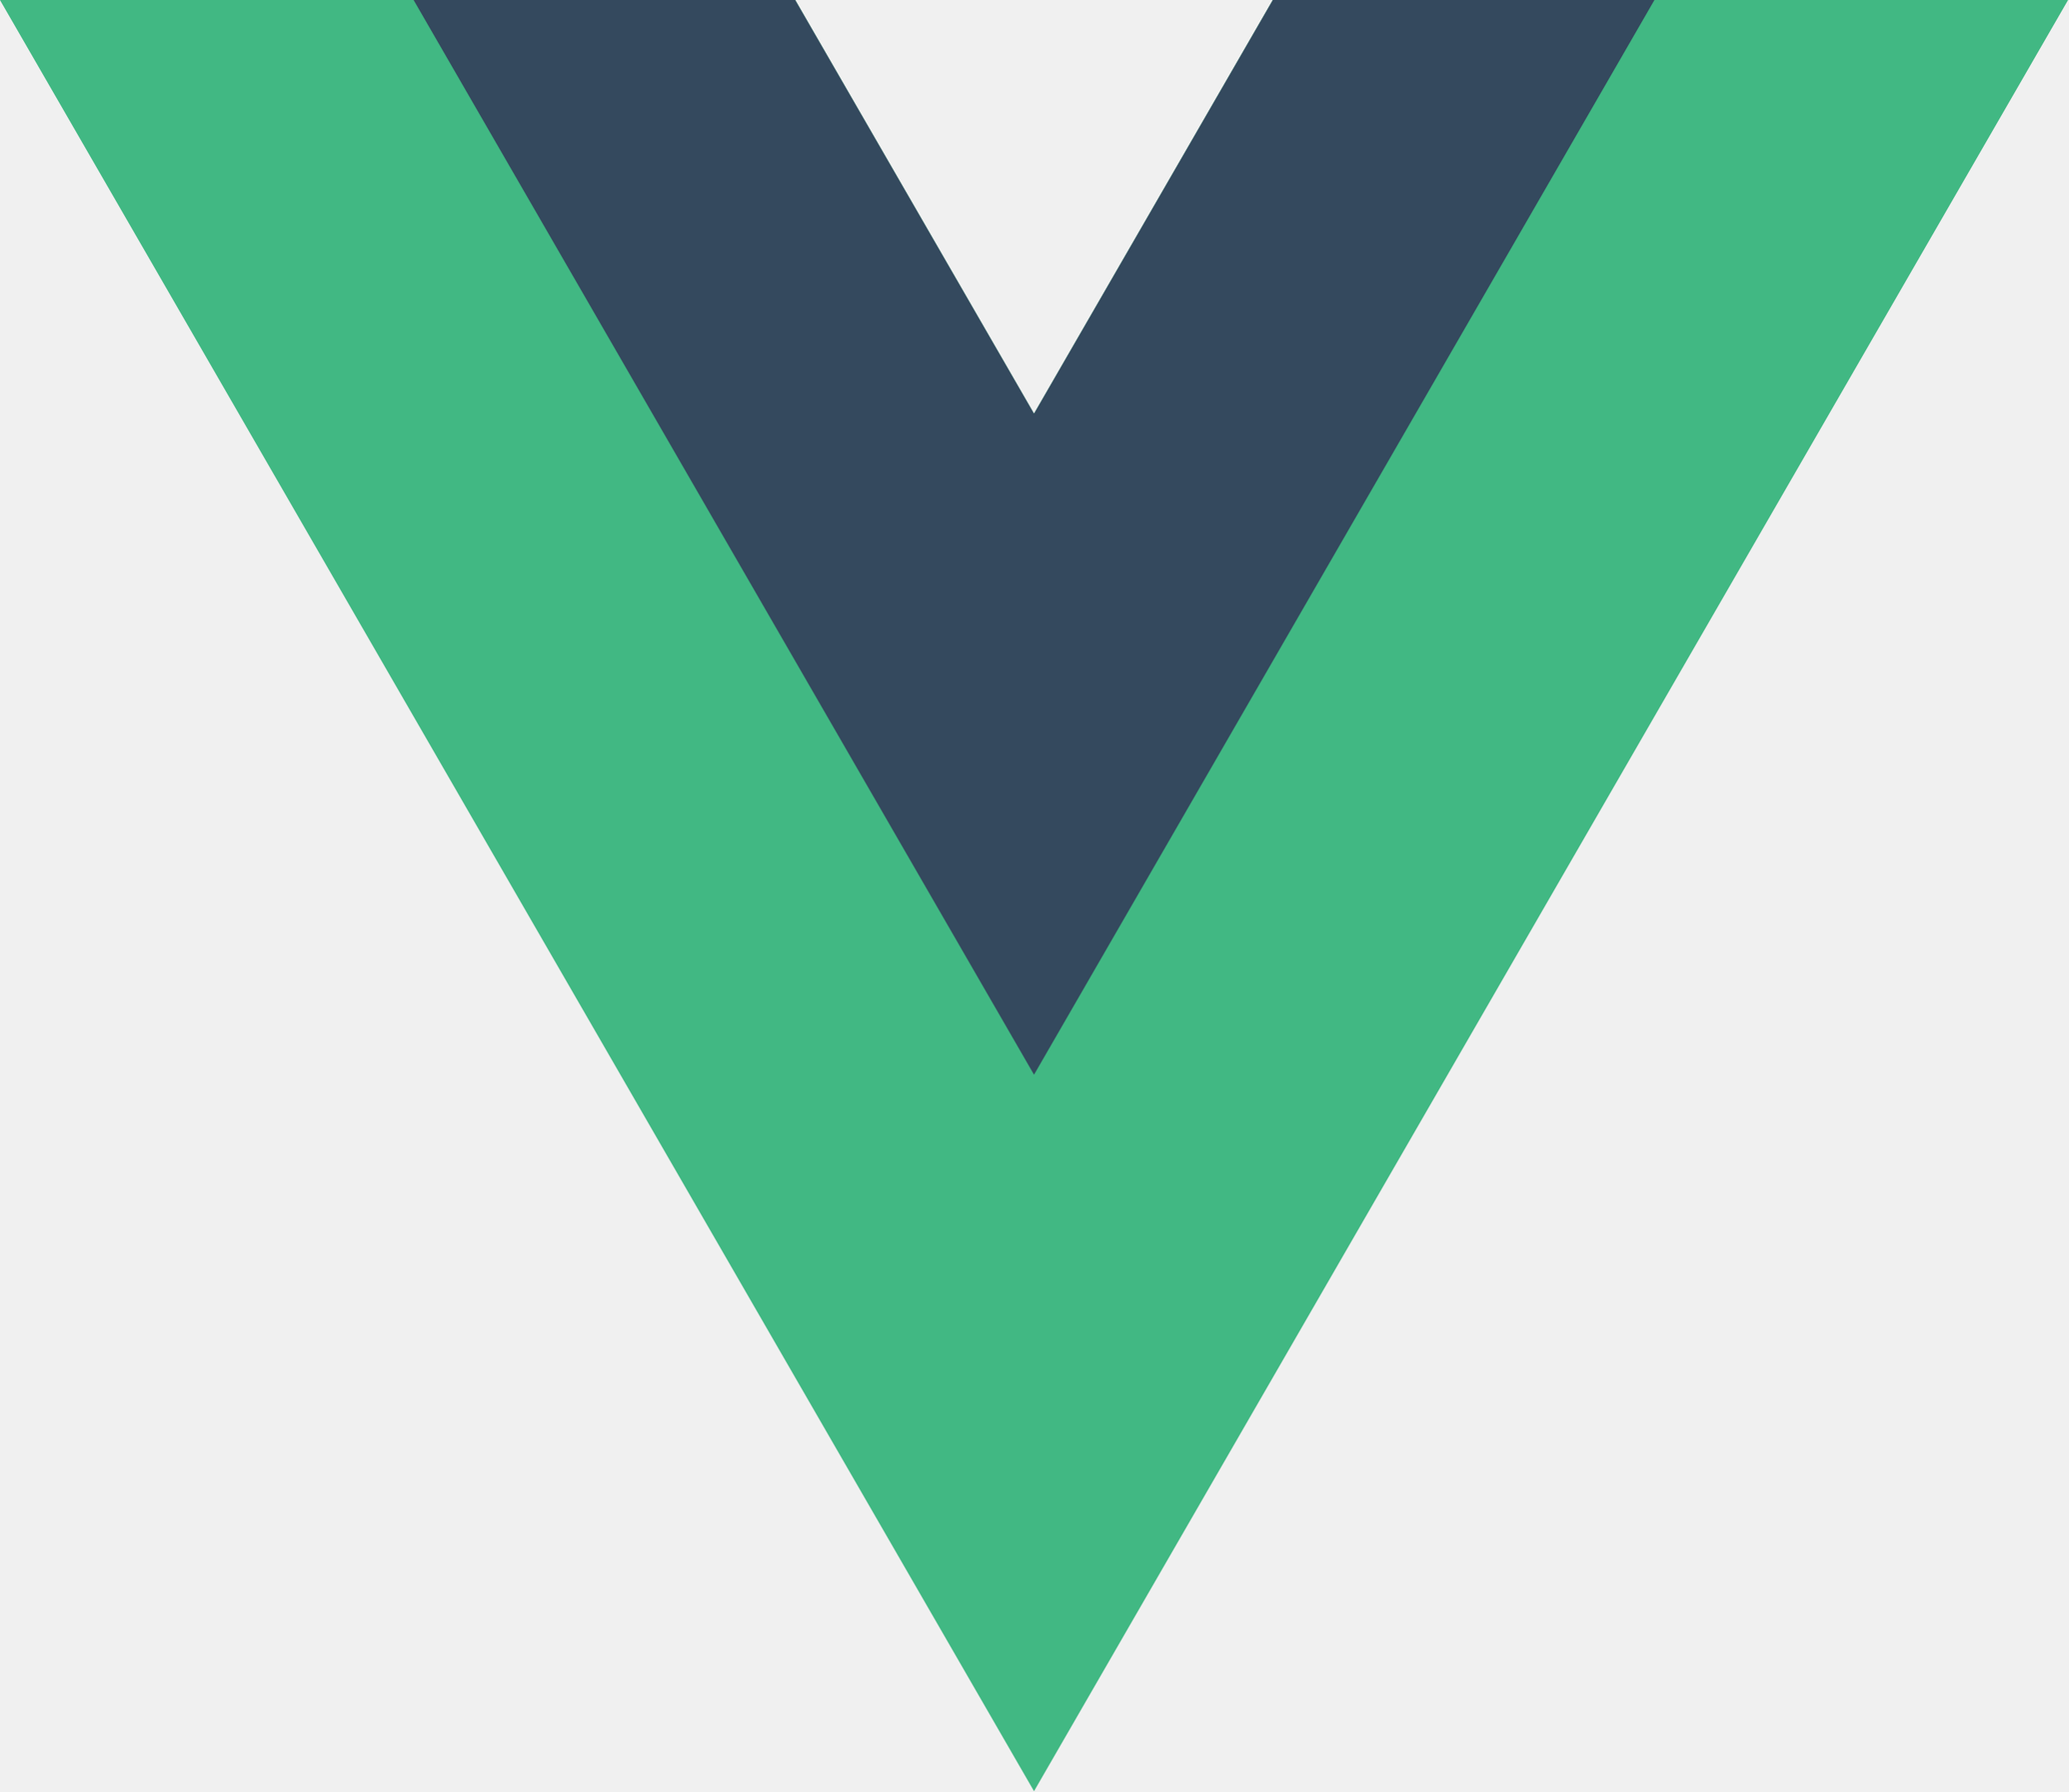
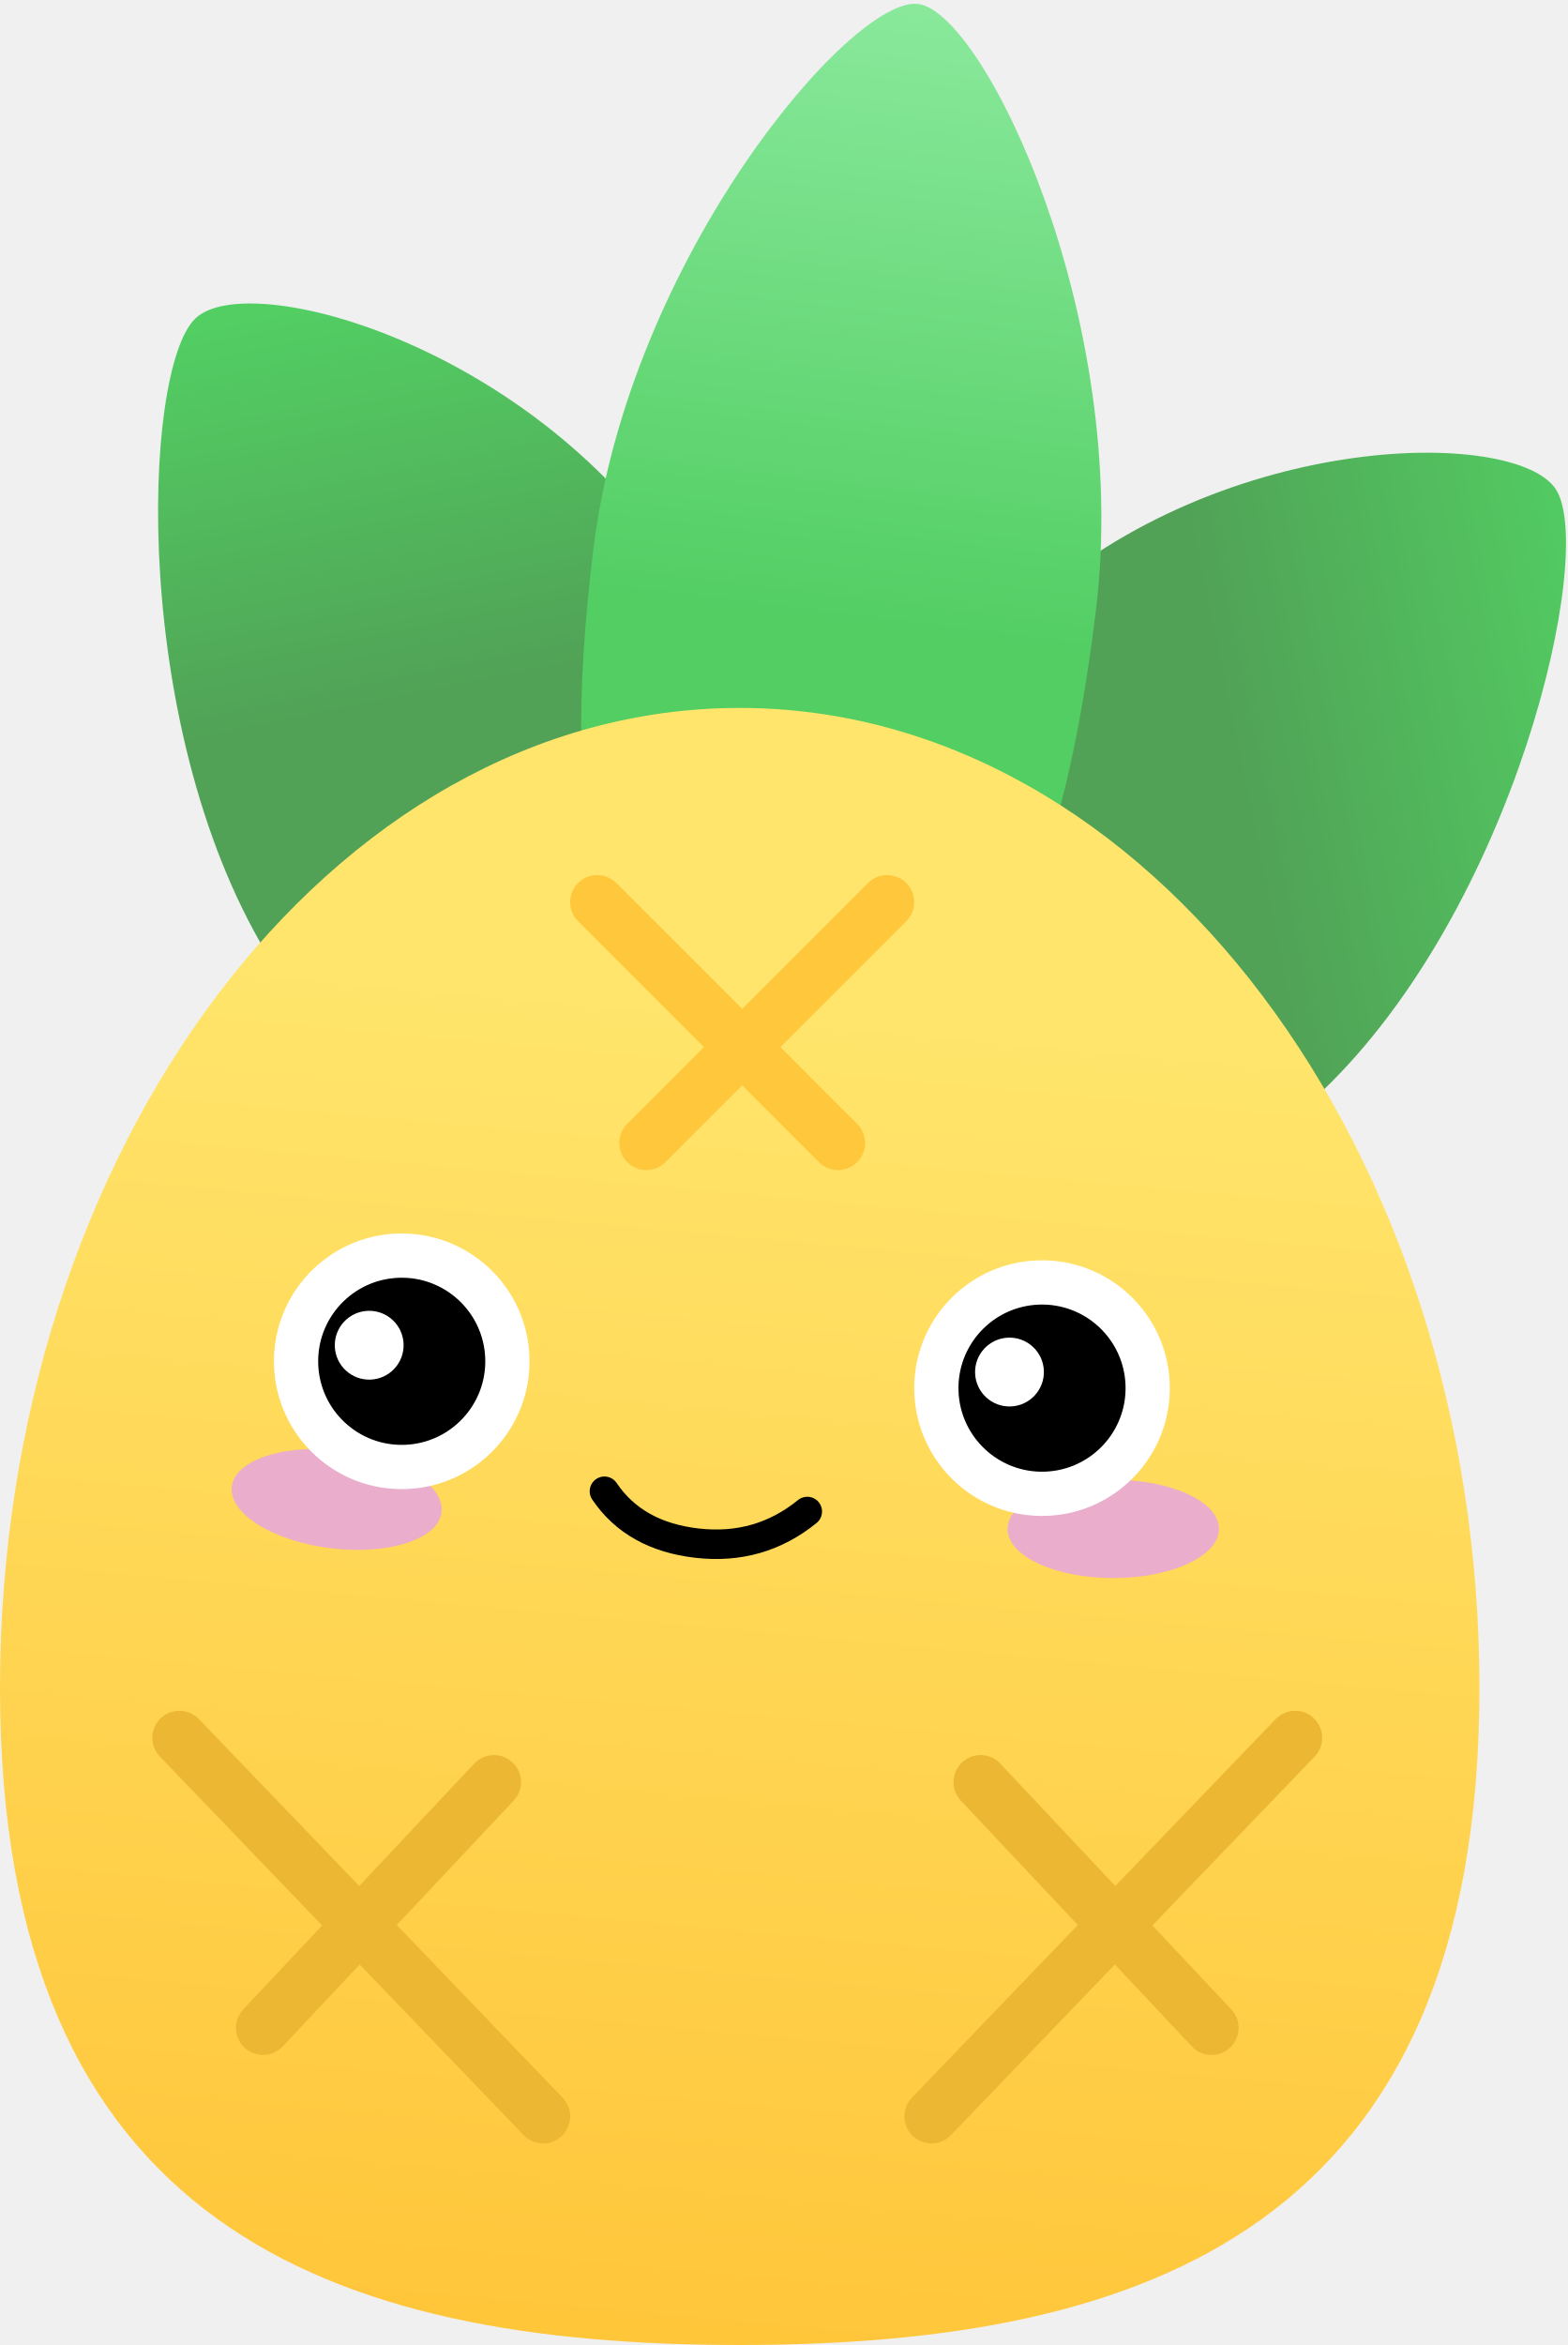
- <svg xmlns="http://www.w3.org/2000/svg" viewBox="0 0 261.76 226.69">
-   <path d="M161.096.001l-30.225 52.351L100.647.001H-.005l130.877 226.688L261.749.001z" fill="#41b883" />
-   <path d="M161.096.001l-30.225 52.351L100.647.001H52.346l78.526 136.01L209.398.001z" fill="#34495e" />
+ <svg xmlns="http://www.w3.org/2000/svg" xmlns:xlink="http://www.w3.org/1999/xlink" height="477" viewBox="0 0 319 477" width="319">
+   <linearGradient id="a">
+     <stop offset="0" stop-color="#52ce63" />
+     <stop offset="1" stop-color="#51a256" />
+   </linearGradient>
+   <linearGradient id="b" x1="55.342%" x2="42.817%" xlink:href="#a" y1="0%" y2="42.863%" />
+   <linearGradient id="c" x1="55.349%" x2="42.808%" xlink:href="#a" y1="0%" y2="42.863%" />
+   <linearGradient id="d" x1="50%" x2="50%" y1="0%" y2="58.811%">
+     <stop offset="0" stop-color="#8ae99c" />
+     <stop offset="1" stop-color="#52ce63" />
+   </linearGradient>
+   <linearGradient id="e" x1="51.378%" x2="44.585%" y1="17.473%" y2="100%">
+     <stop offset="0" stop-color="#ffe56c" />
+     <stop offset="1" stop-color="#ffc63a" />
+   </linearGradient>
+   <g fill="none" fill-rule="evenodd" transform="translate(-34 -24)">
+     <g transform="matrix(.9925462 .1218693 -.1218693 .9925462 33.92207 .976691)">
+       <path d="m103.951 258.274c44.362-4.361 60.015-40.391 65.353-94.699s-30.932-103.451-46.02-101.968c-15.088 1.483-63.039 58.905-68.377 113.213-5.339 54.308 4.683 87.815 49.044 83.454z" fill="url(#b)" transform="matrix(.7071068 -.7071068 .7071068 .7071068 -80.49633 125.8929)" />
+       <path d="m275.877 258.274c44.362 4.361 53.167-29.265 47.829-83.573-5.339-54.308-52.073-111.611-67.161-113.094-15.088-1.483-52.575 47.54-47.236 101.848s22.207 90.458 66.569 94.819z" fill="url(#c)" transform="matrix(.7071068 .7071068 -.7071068 .7071068 191.4034 -141.862)" />
+       <path d="m188.37 216.876c39.942 0 50.953-38.252 50.953-97.899 0-59.647-37.368-118.101-50.953-118.101s-52.047 58.455-52.047 118.101c0 59.647 12.106 97.899 52.047 97.899z" fill="url(#d)" />
+     </g>
+     <path d="m184.473 501c83.119 0 150.527-24.145 150.527-133.645s-67.408-199.355-150.527-199.355c-83.119 0-150.473 89.855-150.473 199.355s67.355 133.645 150.473 133.645z" fill="url(#e)" />
+     <ellipse cx="260.5" cy="335" fill="#eaadcc" rx="21.5" ry="10" />
+     <ellipse cx="102.5" cy="329" fill="#eaadcc" rx="21.5" ry="10" transform="matrix(.9925462 .1218693 -.1218693 .9925462 40.85903 -10.03929)" />
+     <g transform="matrix(-.9993908 .0348995 .0348995 .9993908 269.2848 271.0277)">
+       <path d="m73.105 58.273c6.737 4.913 14.313 6.664 22.728 5.253 8.415-1.411 14.505-5.254 18.272-11.528" stroke="#000" stroke-linecap="round" stroke-linejoin="round" stroke-width="6" transform="matrix(.9998477 .01745241 -.01745241 .9998477 1.026464 -1.624794)" />
+       <path d="m154.501 3c-5.938 0-11.313 2.406-15.204 6.297-3.891 3.891-6.297 9.265-6.297 15.203 0 5.938 2.406 11.313 6.297 15.203 3.891 3.891 9.266 6.297 15.204 6.297 5.937 0 11.312-2.406 15.202-6.297 3.89-3.891 6.296-9.266 6.296-15.203 0-5.937-2.406-11.312-6.297-15.203-3.89-3.891-9.265-6.297-15.202-6.297z" fill="#000" />
+       <path d="m154 21c0-3.866 3.135-7 6.999-7 3.866 0 7.001 3.134 7.001 7s-3.134 7-7.001 7c-3.864-.001-6.999-3.134-6.999-7z" fill="#fff" />
+       <path d="m24.5 13c-5.938 0-11.312 2.406-15.203 6.297-3.891 3.891-6.297 9.265-6.297 15.203 0 5.938 2.406 11.313 6.297 15.204 3.891 3.891 9.266 6.297 15.203 6.297 5.937 0 11.312-2.406 15.203-6.297 3.891-3.891 6.297-9.266 6.297-15.203 0-5.937-2.406-11.312-6.297-15.202-3.891-3.891-9.266-6.297-15.203-6.297z" fill="#000" />
+       <g fill="#fff">
+         <path d="m136 24.499c0 10.219 8.283 18.501 18.501 18.501 10.217 0 18.499-8.282 18.499-18.501 0-10.217-8.282-18.499-18.499-18.499-10.218 0-18.501 8.282-18.501 18.499zm-6 0c0-13.531 10.969-24.499 24.501-24.499 13.531 0 24.499 10.968 24.499 24.499 0 13.532-10.968 24.501-24.499 24.501-13.532 0-24.501-10.968-24.501-24.501z" fill-rule="nonzero" stroke="#fff" stroke-width="3" />
+         <path d="m6 34.499c0 10.219 8.282 18.501 18.5 18.501 10.217 0 18.5-8.282 18.5-18.501 0-10.217-8.283-18.499-18.5-18.499-10.218 0-18.5 8.282-18.5 18.499zm-6 0c0-13.531 10.968-24.499 24.5-24.499 13.531 0 24.5 10.968 24.5 24.499 0 13.532-10.969 24.501-24.5 24.501-13.532 0-24.5-10.968-24.5-24.501z" fill-rule="nonzero" stroke="#fff" stroke-width="3" />
+         <path d="m24 31c0-3.866 3.134-7 7-7s7 3.134 7 7-3.134 7-7 7-7-3.134-7-7z" />
+       </g>
+     </g>
+     <g stroke-linecap="round" stroke-width="11">
+       <g stroke="#ecb732">
+         <path d="m70.5 377.5 74 77" />
+         <path d="m134.5 386.5-47 50" />
+       </g>
+       <g stroke="#ecb732" transform="matrix(-1 0 0 1 298 377)">
+         <path d="m.5.5 74 77" />
+         <path d="m64.5 9.5-47 50" />
+       </g>
+       <g stroke="#ffc73b" transform="matrix(0 1 -1 0 215 207)">
+         <path d="m.5.5 49 49" />
+         <path d="m.5 10.5 49 49" transform="matrix(-1 0 0 1 50 0)" />
+       </g>
+     </g>
+   </g>
</svg>
